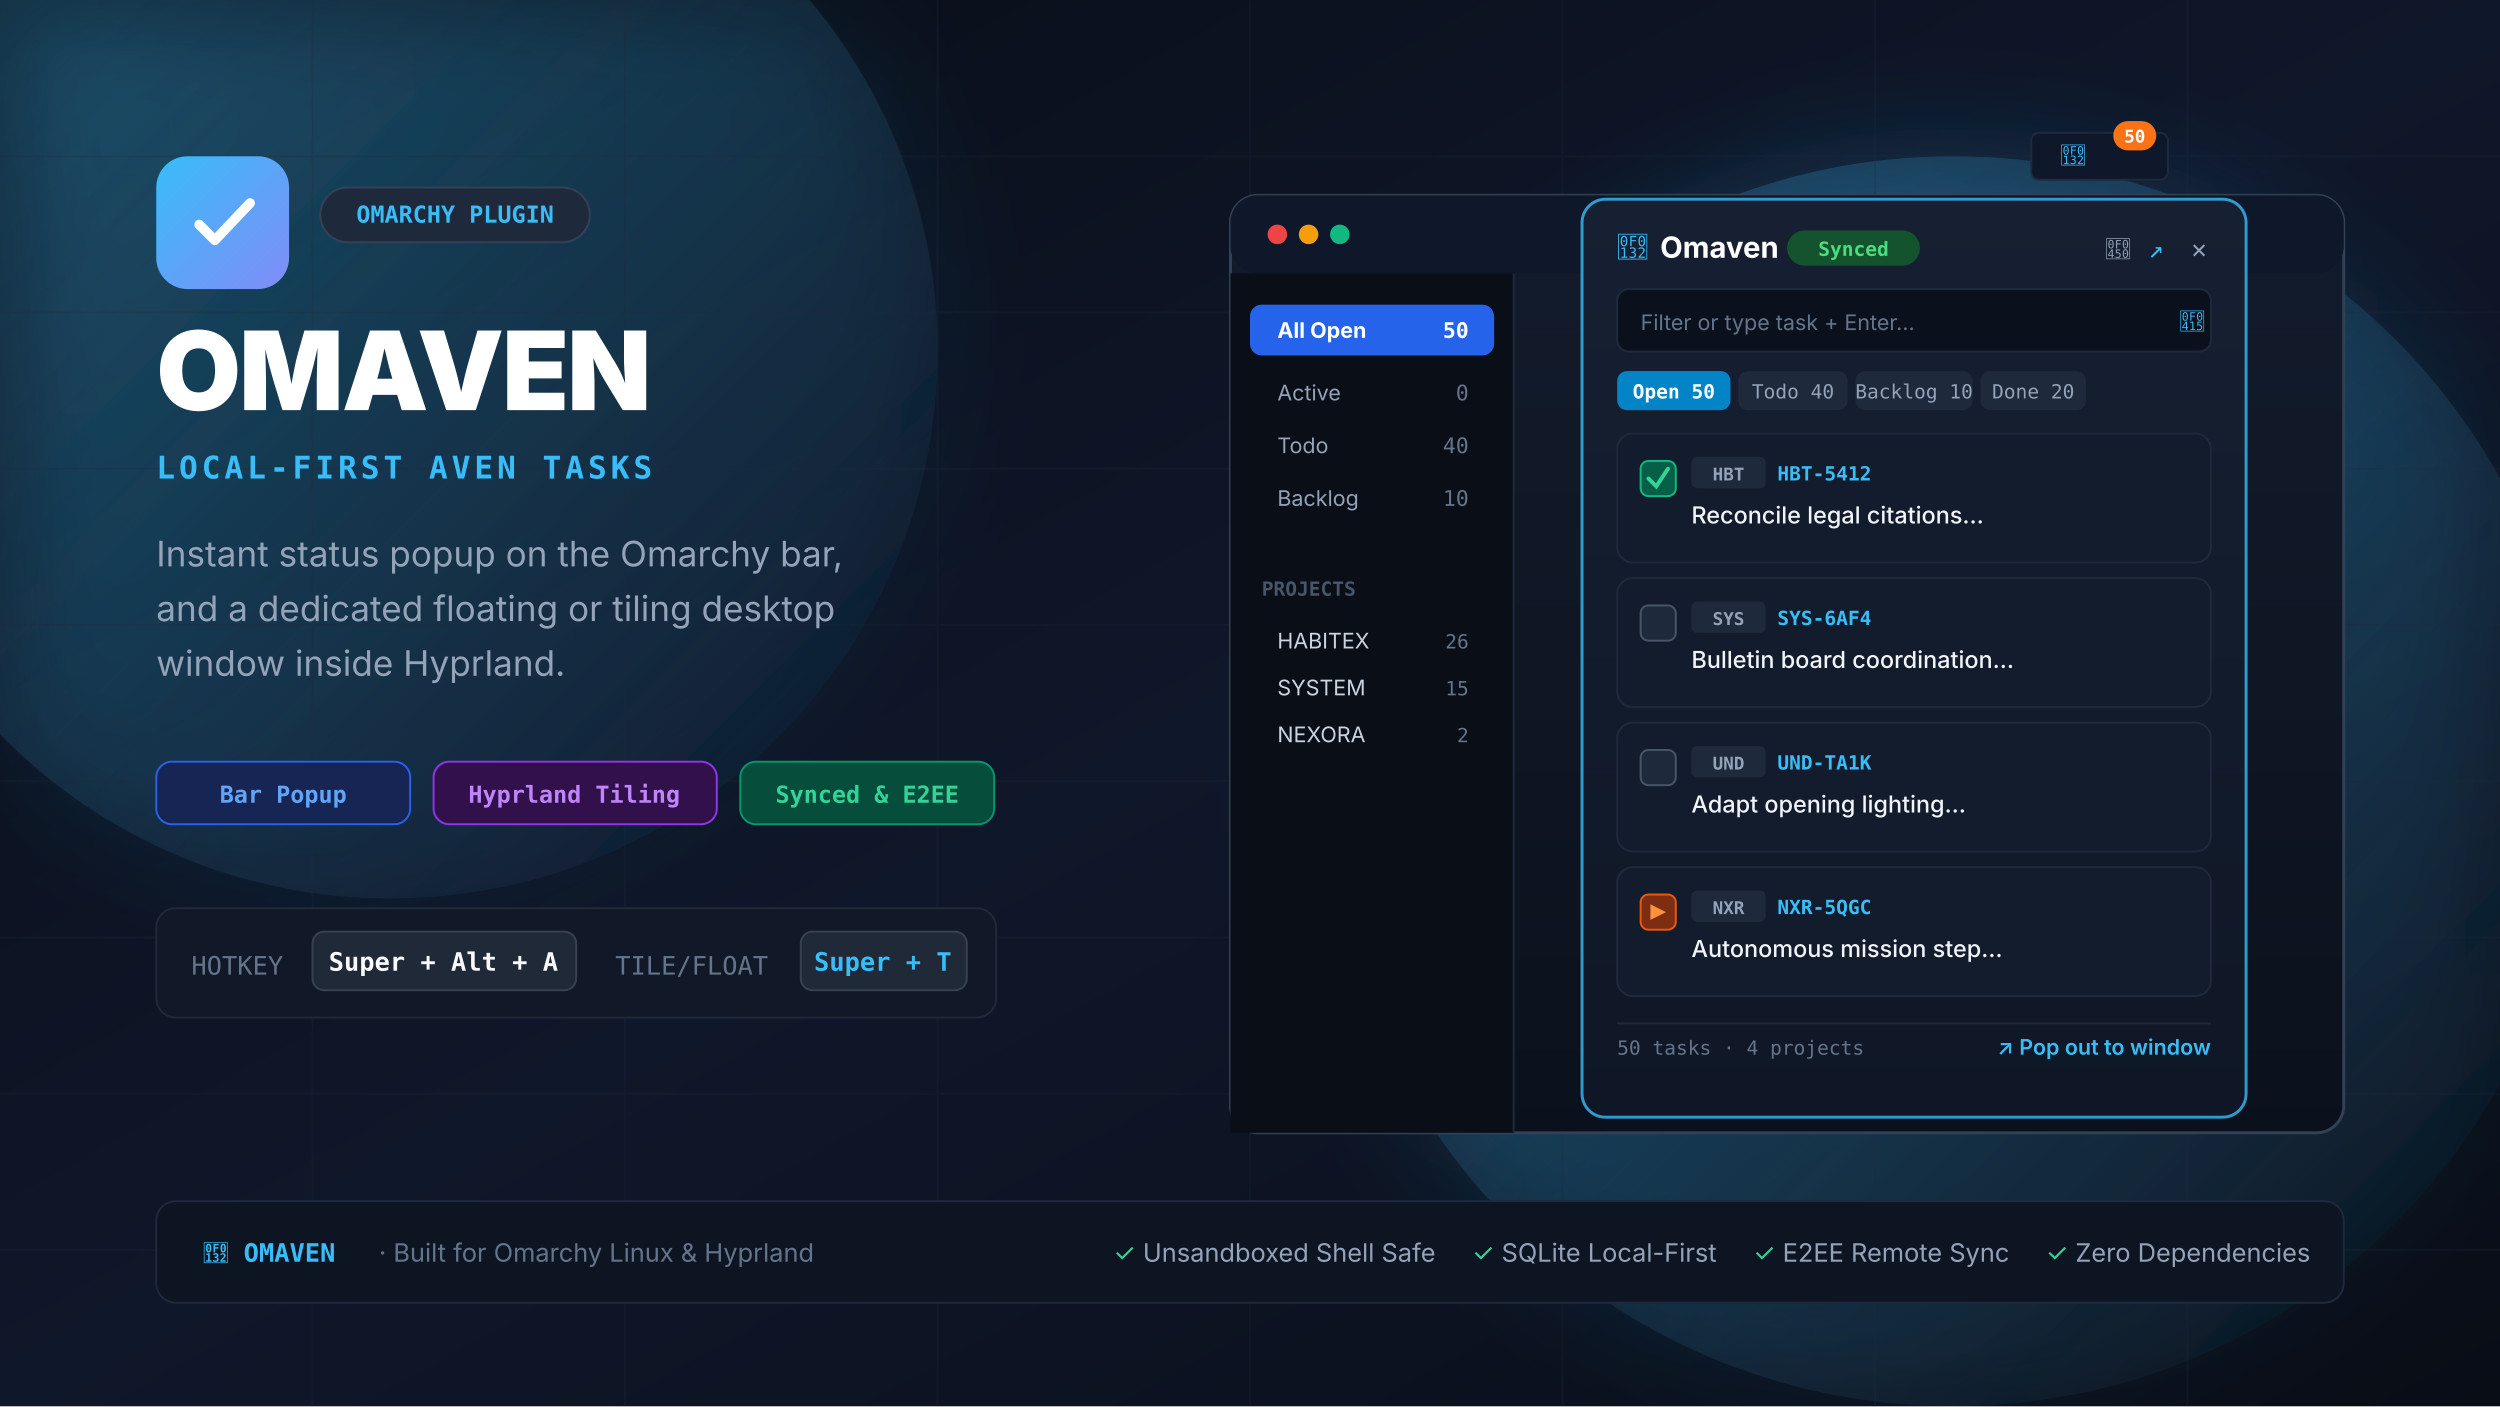
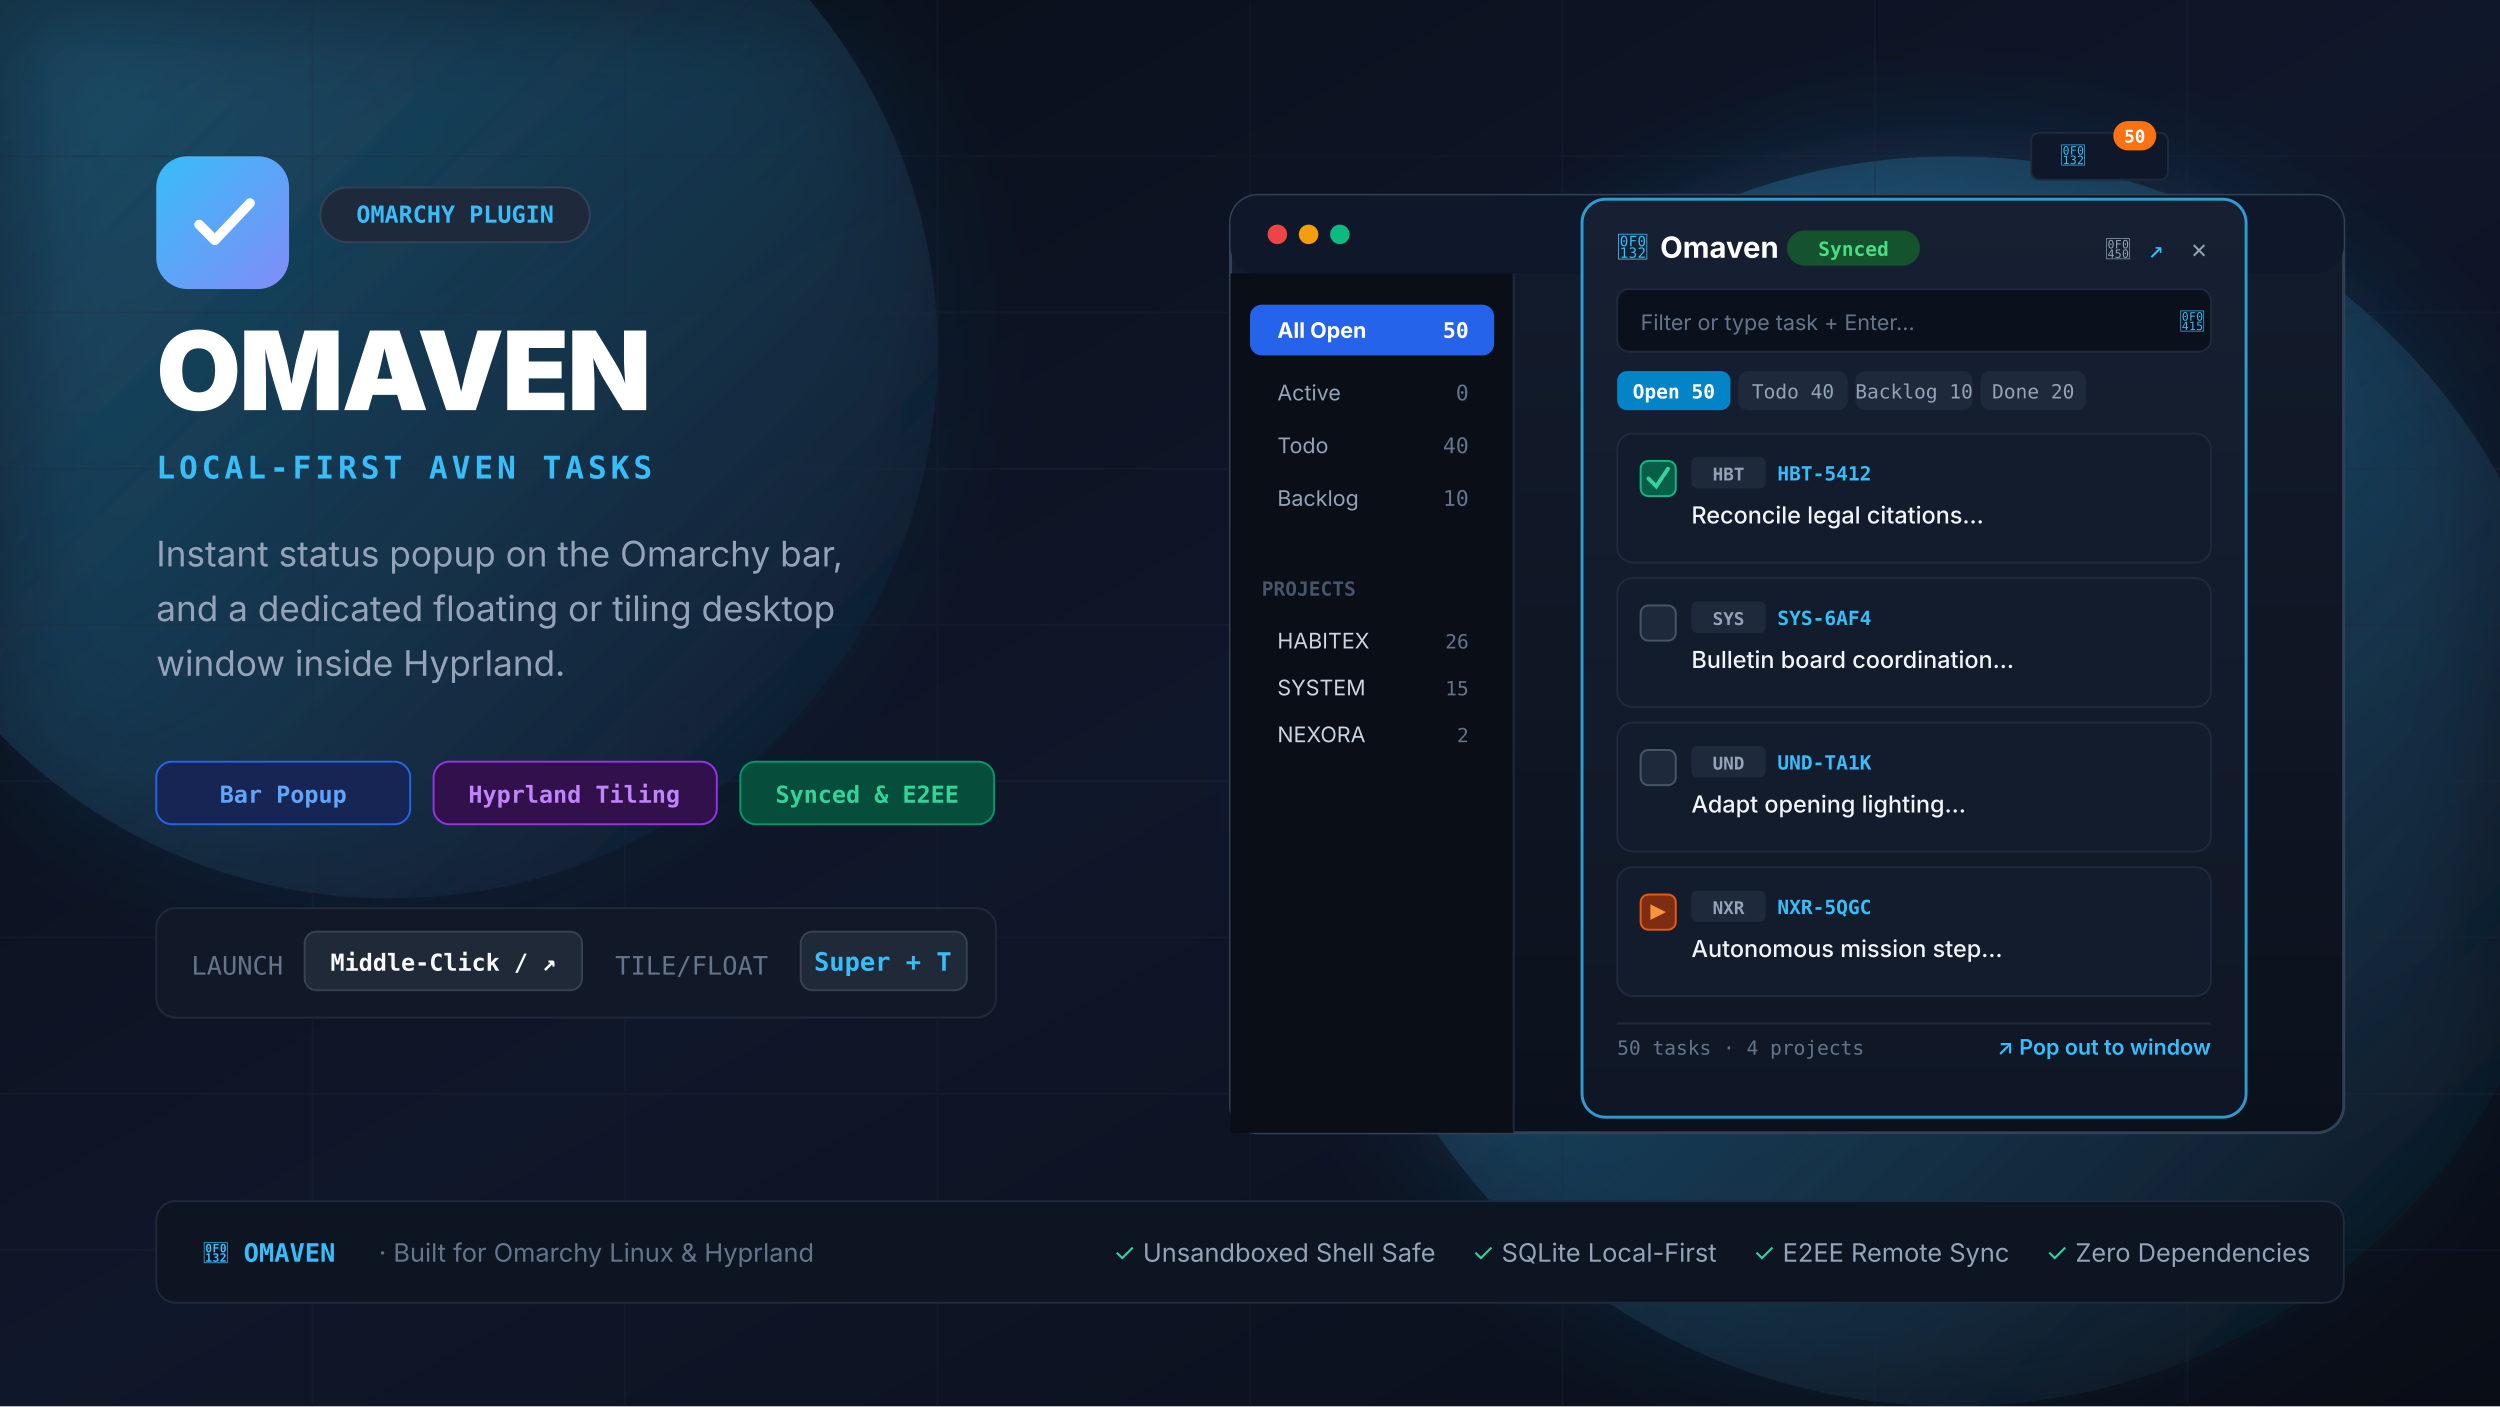
<svg xmlns="http://www.w3.org/2000/svg" viewBox="0 0 1280 720" width="1280" height="720">
  <defs>
    <linearGradient id="bgGrad" x1="0%" y1="0%" x2="100%" y2="100%">
      <stop offset="0%" stop-color="#080c14" />
      <stop offset="50%" stop-color="#0f172a" />
      <stop offset="100%" stop-color="#090d16" />
    </linearGradient>
    <linearGradient id="cyanAccent" x1="0%" y1="0%" x2="100%" y2="100%">
      <stop offset="0%" stop-color="#38bdf8" />
      <stop offset="100%" stop-color="#818cf8" />
    </linearGradient>
    <linearGradient id="glowGrad" x1="0%" y1="0%" x2="100%" y2="100%">
      <stop offset="0%" stop-color="#38bdf8" stop-opacity="0.25" />
      <stop offset="100%" stop-color="#38bdf8" stop-opacity="0" />
    </linearGradient>
    <linearGradient id="cardGrad" x1="0%" y1="0%" x2="0%" y2="100%">
      <stop offset="0%" stop-color="#162032" />
      <stop offset="100%" stop-color="#0f1726" />
    </linearGradient>
    <linearGradient id="winGrad" x1="0%" y1="0%" x2="0%" y2="100%">
      <stop offset="0%" stop-color="#131c2d" />
      <stop offset="100%" stop-color="#0b111c" />
    </linearGradient>
    <linearGradient id="btnGrad" x1="0%" y1="0%" x2="100%" y2="100%">
      <stop offset="0%" stop-color="#0284c7" />
      <stop offset="100%" stop-color="#2563eb" />
    </linearGradient>
    <filter id="softGlow" x="-20%" y="-20%" width="140%" height="140%">
      <feGaussianBlur stdDeviation="30" result="blur" />
      <feComposite in="SourceGraphic" in2="blur" operator="over" />
    </filter>
  </defs>
  <rect width="1280" height="720" fill="url(#bgGrad)" />
  <circle cx="200" cy="180" r="280" fill="url(#glowGrad)" filter="url(#softGlow)" />
  <circle cx="1000" cy="400" r="320" fill="url(#glowGrad)" filter="url(#softGlow)" />
  <g stroke="#1e293b" stroke-width="1" opacity="0.25">
    <line x1="0" y1="80" x2="1280" y2="80" />
    <line x1="0" y1="160" x2="1280" y2="160" />
    <line x1="0" y1="240" x2="1280" y2="240" />
    <line x1="0" y1="320" x2="1280" y2="320" />
    <line x1="0" y1="400" x2="1280" y2="400" />
    <line x1="0" y1="480" x2="1280" y2="480" />
    <line x1="0" y1="560" x2="1280" y2="560" />
    <line x1="0" y1="640" x2="1280" y2="640" />
    <line x1="160" y1="0" x2="160" y2="720" />
    <line x1="320" y1="0" x2="320" y2="720" />
    <line x1="480" y1="0" x2="480" y2="720" />
    <line x1="640" y1="0" x2="640" y2="720" />
    <line x1="800" y1="0" x2="800" y2="720" />
    <line x1="960" y1="0" x2="960" y2="720" />
    <line x1="1120" y1="0" x2="1120" y2="720" />
  </g>
  <g transform="translate(80, 80)">
    <rect x="0" y="0" width="68" height="68" rx="16" fill="url(#cyanAccent)" />
    <path d="M22 35 L30 43 L48 24" stroke="#ffffff" stroke-width="5" stroke-linecap="round" stroke-linejoin="round" fill="none" />
    <rect x="84" y="16" width="138" height="28" rx="14" fill="#1e293b" stroke="#334155" stroke-width="1" />
    <text x="153" y="34" font-family="JetBrains Mono, monospace" font-size="12" font-weight="700" fill="#38bdf8" text-anchor="middle">OMARCHY PLUGIN</text>
    <text x="0" y="130" font-family="Inter, sans-serif" font-size="56" font-weight="900" fill="#ffffff" letter-spacing="-1">OMAVEN</text>
    <text x="0" y="165" font-family="JetBrains Mono, monospace" font-size="16" font-weight="700" fill="#38bdf8" letter-spacing="2">LOCAL-FIRST AVEN TASKS</text>
    <text x="0" y="210" font-family="Inter, sans-serif" font-size="18" fill="#94a3b8">
      <tspan x="0" dy="0">Instant status popup on the Omarchy bar,</tspan>
      <tspan x="0" dy="28">and a dedicated floating or tiling desktop</tspan>
      <tspan x="0" dy="28">window inside Hyprland.</tspan>
    </text>
    <g transform="translate(0, 310)">
      <rect x="0" y="0" width="130" height="32" rx="8" fill="#172554" stroke="#2563eb" stroke-width="1" />
      <text x="65" y="21" font-family="JetBrains Mono, monospace" font-size="12" font-weight="600" fill="#60a5fa" text-anchor="middle">Bar Popup</text>
      <rect x="142" y="0" width="145" height="32" rx="8" fill="#31104b" stroke="#9333ea" stroke-width="1" />
      <text x="214" y="21" font-family="JetBrains Mono, monospace" font-size="12" font-weight="600" fill="#c084fc" text-anchor="middle">Hyprland Tiling</text>
      <rect x="299" y="0" width="130" height="32" rx="8" fill="#064e3b" stroke="#059669" stroke-width="1" />
      <text x="364" y="21" font-family="JetBrains Mono, monospace" font-size="12" font-weight="600" fill="#34d399" text-anchor="middle">Synced &amp; E2EE</text>
    </g>
    <g transform="translate(0, 385)">
      <rect x="0" y="0" width="430" height="56" rx="10" fill="#111827" stroke="#1f2937" stroke-width="1" />
-       <text x="18" y="34" font-family="JetBrains Mono, monospace" font-size="13" fill="#64748b">HOTKEY</text>
-       <rect x="80" y="12" width="135" height="30" rx="6" fill="#1f2937" stroke="#374151" stroke-width="1" />
-       <text x="147" y="32" font-family="JetBrains Mono, monospace" font-size="13" font-weight="700" fill="#f8fafc" text-anchor="middle">Super + Alt + A</text>
+       <text x="18" y="34" font-family="JetBrains Mono, monospace" font-size="13" fill="#64748b">LAUNCH</text>
+       <rect x="76" y="12" width="142" height="30" rx="6" fill="#1f2937" stroke="#374151" stroke-width="1" />
+       <text x="147" y="32" font-family="JetBrains Mono, monospace" font-size="12" font-weight="700" fill="#f8fafc" text-anchor="middle">Middle-Click / ↗</text>
      <text x="235" y="34" font-family="JetBrains Mono, monospace" font-size="13" fill="#64748b">TILE/FLOAT</text>
      <rect x="330" y="12" width="85" height="30" rx="6" fill="#1f2937" stroke="#374151" stroke-width="1" />
      <text x="372" y="32" font-family="JetBrains Mono, monospace" font-size="13" font-weight="700" fill="#38bdf8" text-anchor="middle">Super + T</text>
    </g>
  </g>
  <g transform="translate(630, 60)">
    <rect x="0" y="40" width="570" height="480" rx="14" fill="url(#winGrad)" stroke="#334155" stroke-width="1.5" />
    <rect x="0" y="40" width="570" height="40" rx="14" fill="#0f172a" />
    <circle cx="24" cy="60" r="5" fill="#ef4444" />
    <circle cx="40" cy="60" r="5" fill="#f59e0b" />
    <circle cx="56" cy="60" r="5" fill="#10b981" />
    <text x="285" y="65" font-family="JetBrains Mono, monospace" font-size="12" font-weight="600" fill="#94a3b8" text-anchor="middle">Omaven — Aven Task Manager</text>
    <rect x="0" y="80" width="145" height="440" fill="#090e17" />
    <line x1="145" y1="80" x2="145" y2="520" stroke="#1e293b" stroke-width="1" />
    <rect x="10" y="96" width="125" height="26" rx="6" fill="#2563eb" />
    <text x="24" y="113" font-family="Inter, sans-serif" font-size="11" font-weight="700" fill="#ffffff">All Open</text>
    <text x="122" y="113" font-family="JetBrains Mono, monospace" font-size="11" font-weight="700" fill="#ffffff" text-anchor="end">50</text>
    <text x="24" y="145" font-family="Inter, sans-serif" font-size="11" fill="#94a3b8">Active</text>
    <text x="122" y="145" font-family="JetBrains Mono, monospace" font-size="11" fill="#64748b" text-anchor="end">0</text>
    <text x="24" y="172" font-family="Inter, sans-serif" font-size="11" fill="#94a3b8">Todo</text>
    <text x="122" y="172" font-family="JetBrains Mono, monospace" font-size="11" fill="#64748b" text-anchor="end">40</text>
    <text x="24" y="199" font-family="Inter, sans-serif" font-size="11" fill="#94a3b8">Backlog</text>
    <text x="122" y="199" font-family="JetBrains Mono, monospace" font-size="11" fill="#64748b" text-anchor="end">10</text>
    <text x="16" y="245" font-family="JetBrains Mono, monospace" font-size="10" font-weight="700" fill="#475569">PROJECTS</text>
    <text x="24" y="272" font-family="Inter, sans-serif" font-size="11" fill="#cbd5e1">HABITEX</text>
    <text x="122" y="272" font-family="JetBrains Mono, monospace" font-size="10" fill="#64748b" text-anchor="end">26</text>
    <text x="24" y="296" font-family="Inter, sans-serif" font-size="11" fill="#cbd5e1">SYSTEM</text>
    <text x="122" y="296" font-family="JetBrains Mono, monospace" font-size="10" fill="#64748b" text-anchor="end">15</text>
    <text x="24" y="320" font-family="Inter, sans-serif" font-size="11" fill="#cbd5e1">NEXORA</text>
    <text x="122" y="320" font-family="JetBrains Mono, monospace" font-size="10" fill="#64748b" text-anchor="end">2</text>
    <g transform="translate(180, 20)">
      <rect x="230" y="-12" width="70" height="24" rx="4" fill="#0f172a" stroke="#1e293b" stroke-width="1" />
      <text x="245" y="4" font-family="JetBrains Mono, monospace" font-size="13" fill="#38bdf8">󰄲</text>
      <rect x="272" y="-18" width="22" height="15" rx="7.5" fill="#f97316" />
      <text x="283" y="-7" font-family="JetBrains Mono, monospace" font-size="9" font-weight="800" fill="#ffffff" text-anchor="middle">50</text>
      <rect x="0" y="22" width="340" height="470" rx="12" fill="url(#cardGrad)" stroke="#38bdf8" stroke-width="1.5" stroke-opacity="0.8" />
      <text x="18" y="52" font-family="JetBrains Mono, monospace" font-size="16" fill="#38bdf8">󰄲</text>
      <text x="40" y="52" font-family="Inter, sans-serif" font-size="15" font-weight="700" fill="#ffffff">Omaven</text>
      <rect x="105" y="38" width="68" height="18" rx="9" fill="#14532d" />
      <text x="139" y="51" font-family="JetBrains Mono, monospace" font-size="10" font-weight="700" fill="#4ade80" text-anchor="middle">Synced</text>
      <text x="268" y="52" font-family="JetBrains Mono, monospace" font-size="13" fill="#94a3b8">󰑐</text>
      <text x="290" y="52" font-family="JetBrains Mono, monospace" font-size="13" fill="#38bdf8">↗</text>
      <text x="312" y="52" font-family="JetBrains Mono, monospace" font-size="13" fill="#94a3b8">✕</text>
      <rect x="18" y="68" width="304" height="32" rx="6" fill="#0b111c" stroke="#1e293b" stroke-width="1" />
      <text x="30" y="89" font-family="Inter, sans-serif" font-size="11" fill="#64748b">Filter or type task + Enter...</text>
      <text x="306" y="89" font-family="JetBrains Mono, monospace" font-size="13" fill="#38bdf8">󰐕</text>
      <rect x="18" y="110" width="58" height="20" rx="5" fill="#0284c7" />
      <text x="47" y="124" font-family="JetBrains Mono, monospace" font-size="10" font-weight="700" fill="#ffffff" text-anchor="middle">Open 50</text>
      <rect x="80" y="110" width="56" height="20" rx="5" fill="#1e293b" />
      <text x="108" y="124" font-family="JetBrains Mono, monospace" font-size="10" fill="#94a3b8" text-anchor="middle">Todo 40</text>
      <rect x="140" y="110" width="60" height="20" rx="5" fill="#1e293b" />
      <text x="170" y="124" font-family="JetBrains Mono, monospace" font-size="10" fill="#94a3b8" text-anchor="middle">Backlog 10</text>
      <rect x="204" y="110" width="54" height="20" rx="5" fill="#1e293b" />
      <text x="231" y="124" font-family="JetBrains Mono, monospace" font-size="10" fill="#94a3b8" text-anchor="middle">Done 20</text>
      <g transform="translate(18, 142)">
        <rect x="0" y="0" width="304" height="66" rx="8" fill="#131c2d" stroke="#1e293b" stroke-width="1" />
        <rect x="12" y="14" width="18" height="18" rx="4" fill="#065f46" stroke="#10b981" stroke-width="1" />
        <path d="M16 23 L20 27 L26 18" stroke="#34d399" stroke-width="2" stroke-linecap="round" fill="none" />
        <rect x="38" y="12" width="38" height="16" rx="3" fill="#1e293b" />
        <text x="57" y="24" font-family="JetBrains Mono, monospace" font-size="9" font-weight="700" fill="#94a3b8" text-anchor="middle">HBT</text>
        <text x="82" y="24" font-family="JetBrains Mono, monospace" font-size="10" font-weight="700" fill="#38bdf8">HBT-5412</text>
        <text x="38" y="46" font-family="Inter, sans-serif" font-size="12" font-weight="500" fill="#f1f5f9">Reconcile legal citations...</text>
      </g>
      <g transform="translate(18, 216)">
        <rect x="0" y="0" width="304" height="66" rx="8" fill="#131c2d" stroke="#1e293b" stroke-width="1" />
        <rect x="12" y="14" width="18" height="18" rx="4" fill="#1e293b" stroke="#475569" stroke-width="1" />
        <rect x="38" y="12" width="38" height="16" rx="3" fill="#1e293b" />
        <text x="57" y="24" font-family="JetBrains Mono, monospace" font-size="9" font-weight="700" fill="#94a3b8" text-anchor="middle">SYS</text>
        <text x="82" y="24" font-family="JetBrains Mono, monospace" font-size="10" font-weight="700" fill="#38bdf8">SYS-6AF4</text>
        <text x="38" y="46" font-family="Inter, sans-serif" font-size="12" font-weight="500" fill="#f1f5f9">Bulletin board coordination...</text>
      </g>
      <g transform="translate(18, 290)">
        <rect x="0" y="0" width="304" height="66" rx="8" fill="#131c2d" stroke="#1e293b" stroke-width="1" />
        <rect x="12" y="14" width="18" height="18" rx="4" fill="#1e293b" stroke="#475569" stroke-width="1" />
        <rect x="38" y="12" width="38" height="16" rx="3" fill="#1e293b" />
        <text x="57" y="24" font-family="JetBrains Mono, monospace" font-size="9" font-weight="700" fill="#94a3b8" text-anchor="middle">UND</text>
        <text x="82" y="24" font-family="JetBrains Mono, monospace" font-size="10" font-weight="700" fill="#38bdf8">UND-TA1K</text>
        <text x="38" y="46" font-family="Inter, sans-serif" font-size="12" font-weight="500" fill="#f1f5f9">Adapt opening lighting...</text>
      </g>
      <g transform="translate(18, 364)">
        <rect x="0" y="0" width="304" height="66" rx="8" fill="#131c2d" stroke="#1e293b" stroke-width="1" />
        <rect x="12" y="14" width="18" height="18" rx="4" fill="#7c2d12" stroke="#ea580c" stroke-width="1" />
        <polygon points="17,19 25,23 17,27" fill="#fb923c" />
        <rect x="38" y="12" width="38" height="16" rx="3" fill="#1e293b" />
        <text x="57" y="24" font-family="JetBrains Mono, monospace" font-size="9" font-weight="700" fill="#94a3b8" text-anchor="middle">NXR</text>
        <text x="82" y="24" font-family="JetBrains Mono, monospace" font-size="10" font-weight="700" fill="#38bdf8">NXR-5QGC</text>
        <text x="38" y="46" font-family="Inter, sans-serif" font-size="12" font-weight="500" fill="#f1f5f9">Autonomous mission step...</text>
      </g>
      <line x1="18" y1="444" x2="322" y2="444" stroke="#1e293b" stroke-width="1" />
      <text x="18" y="460" font-family="JetBrains Mono, monospace" font-size="10" fill="#64748b">50 tasks · 4 projects</text>
      <text x="322" y="460" font-family="Inter, sans-serif" font-size="11" font-weight="600" fill="#38bdf8" text-anchor="end">↗ Pop out to window</text>
    </g>
  </g>
  <g transform="translate(80, 615)">
    <rect x="0" y="0" width="1120" height="52" rx="10" fill="#0d1422" stroke="#1e293b" stroke-width="1" />
    <g transform="translate(24, 31)">
      <text font-family="JetBrains Mono, monospace" font-size="13" font-weight="700" fill="#38bdf8">󰄲 OMAVEN</text>
      <text x="90" y="0" font-family="Inter, sans-serif" font-size="13" fill="#64748b">· Built for Omarchy Linux &amp; Hyprland</text>
    </g>
    <g transform="translate(490, 31)">
      <text font-family="Inter, sans-serif" font-size="13" fill="#94a3b8">
        <tspan fill="#34d399">✓</tspan> Unsandboxed Shell Safe  
        <tspan dx="15" fill="#34d399">✓</tspan> SQLite Local-First  
        <tspan dx="15" fill="#34d399">✓</tspan> E2EE Remote Sync  
        <tspan dx="15" fill="#34d399">✓</tspan> Zero Dependencies
      </text>
    </g>
  </g>
</svg>
